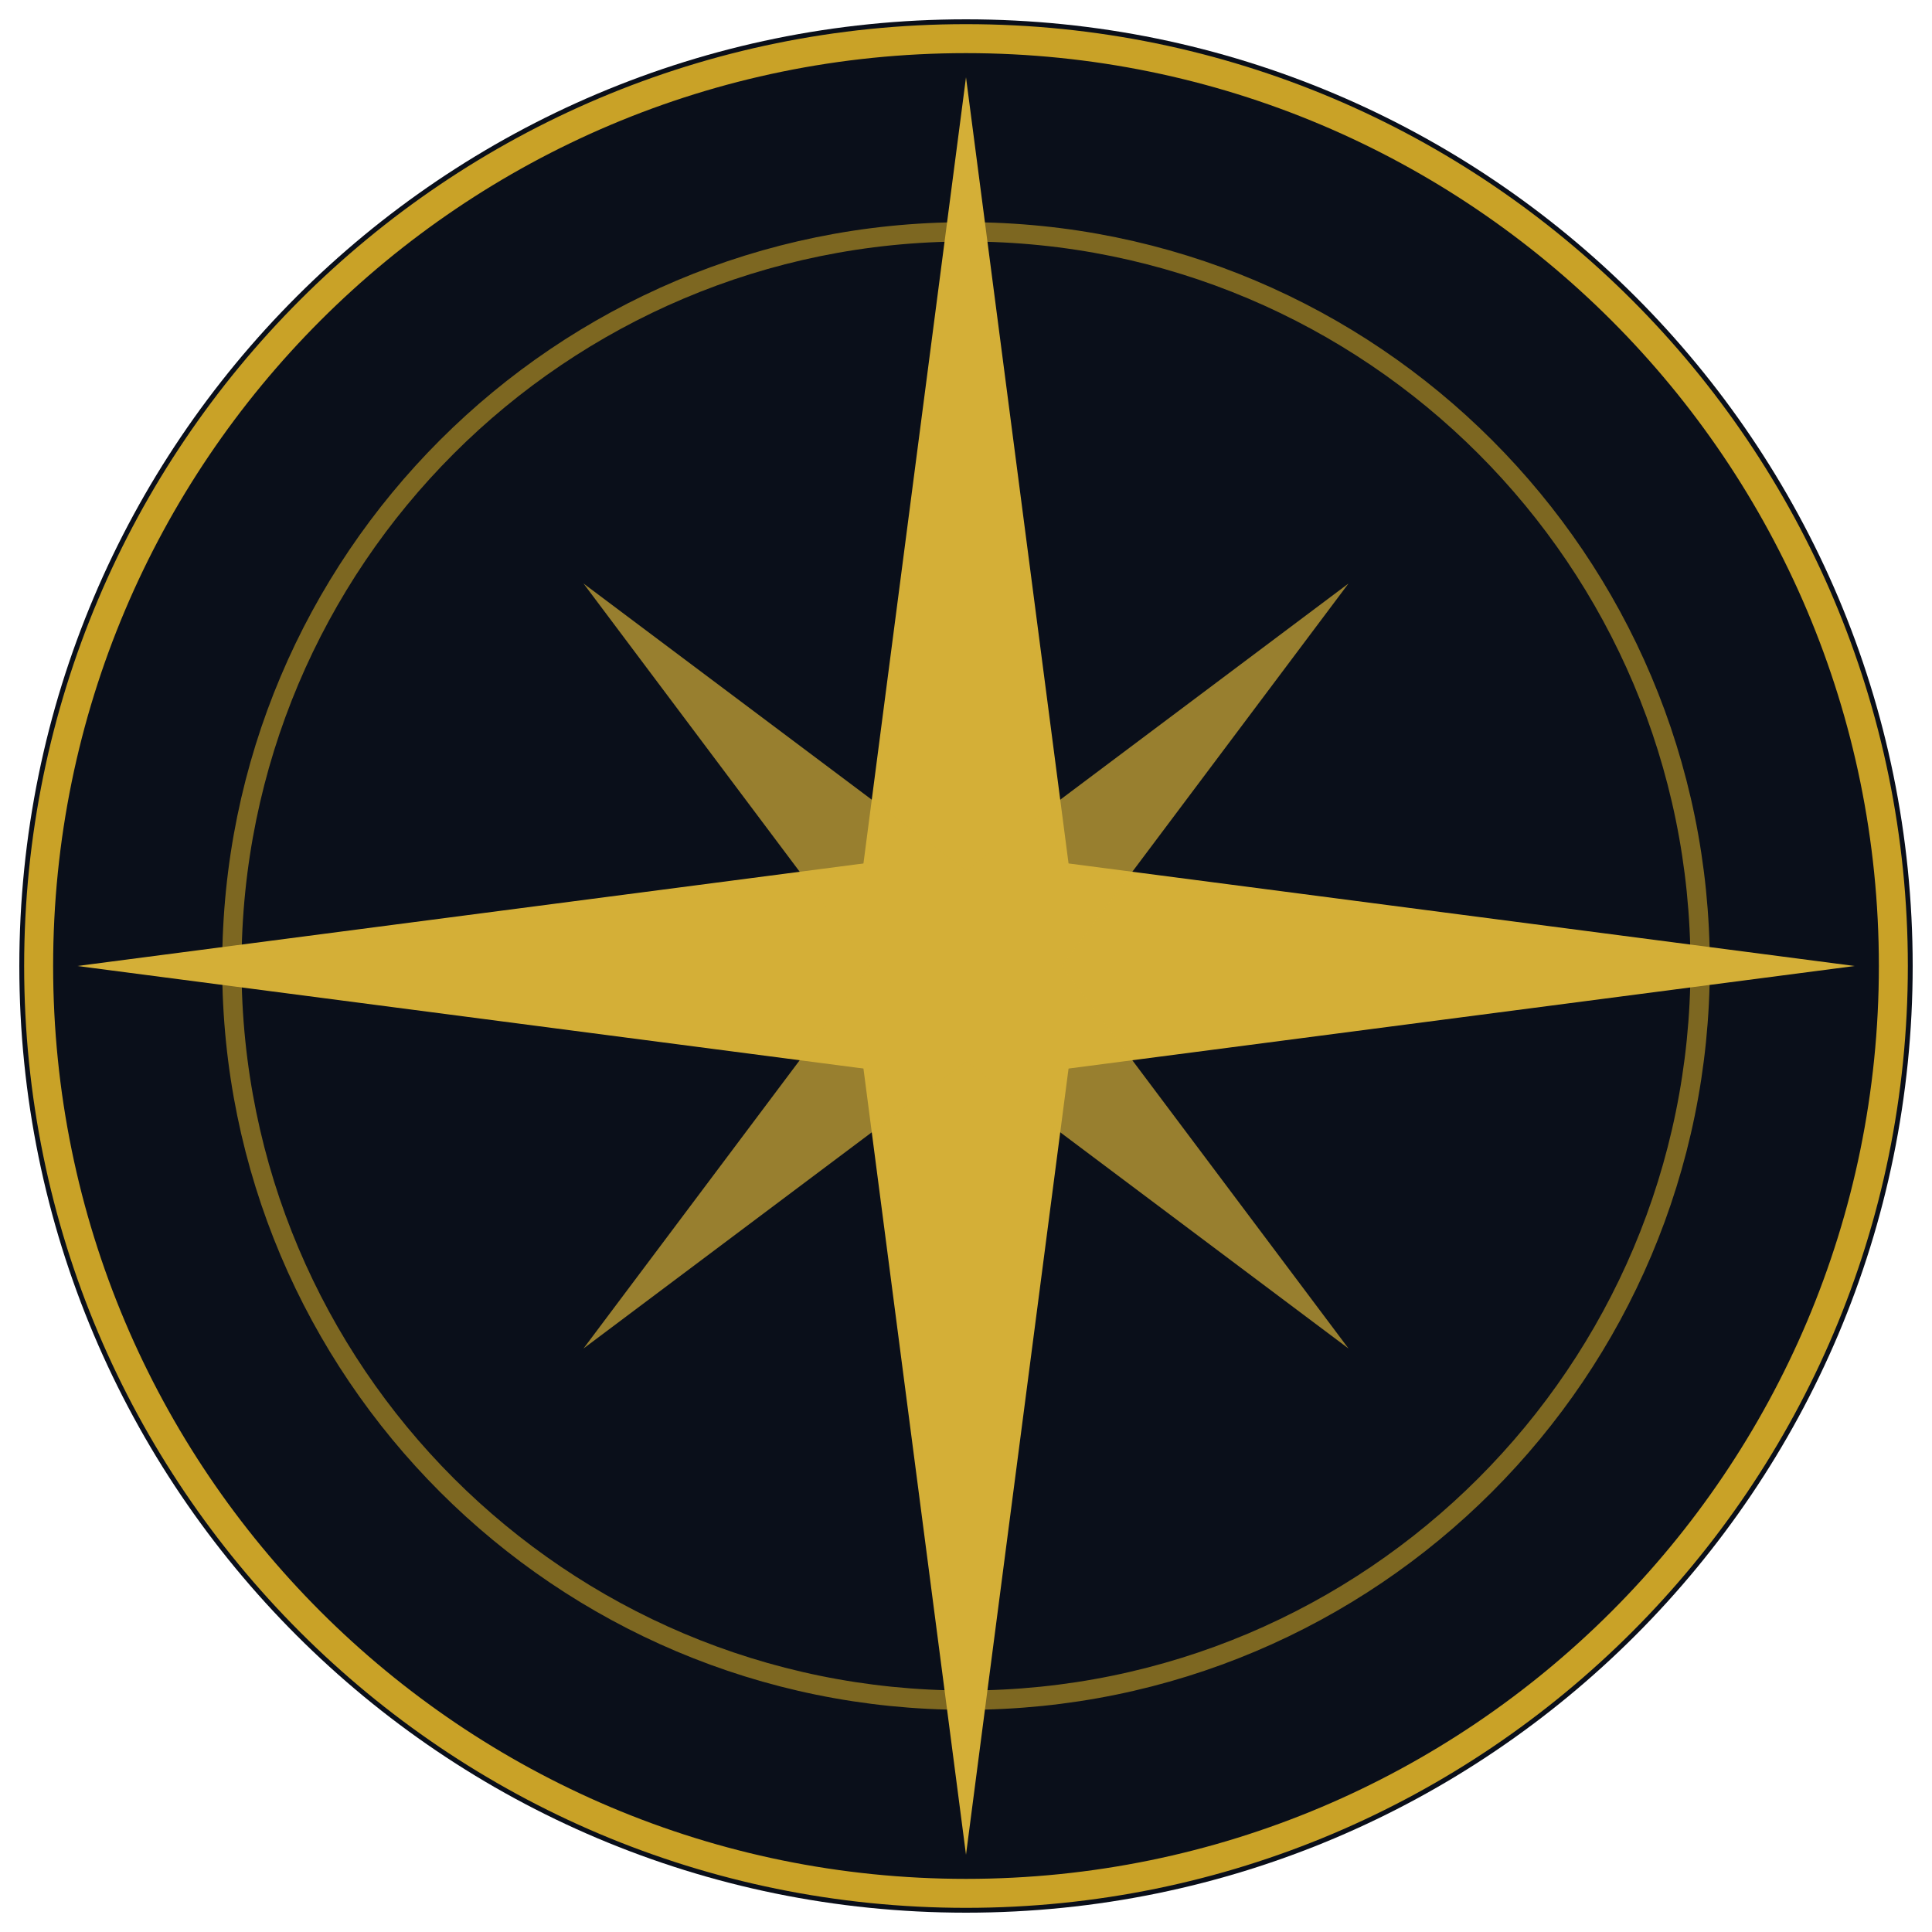
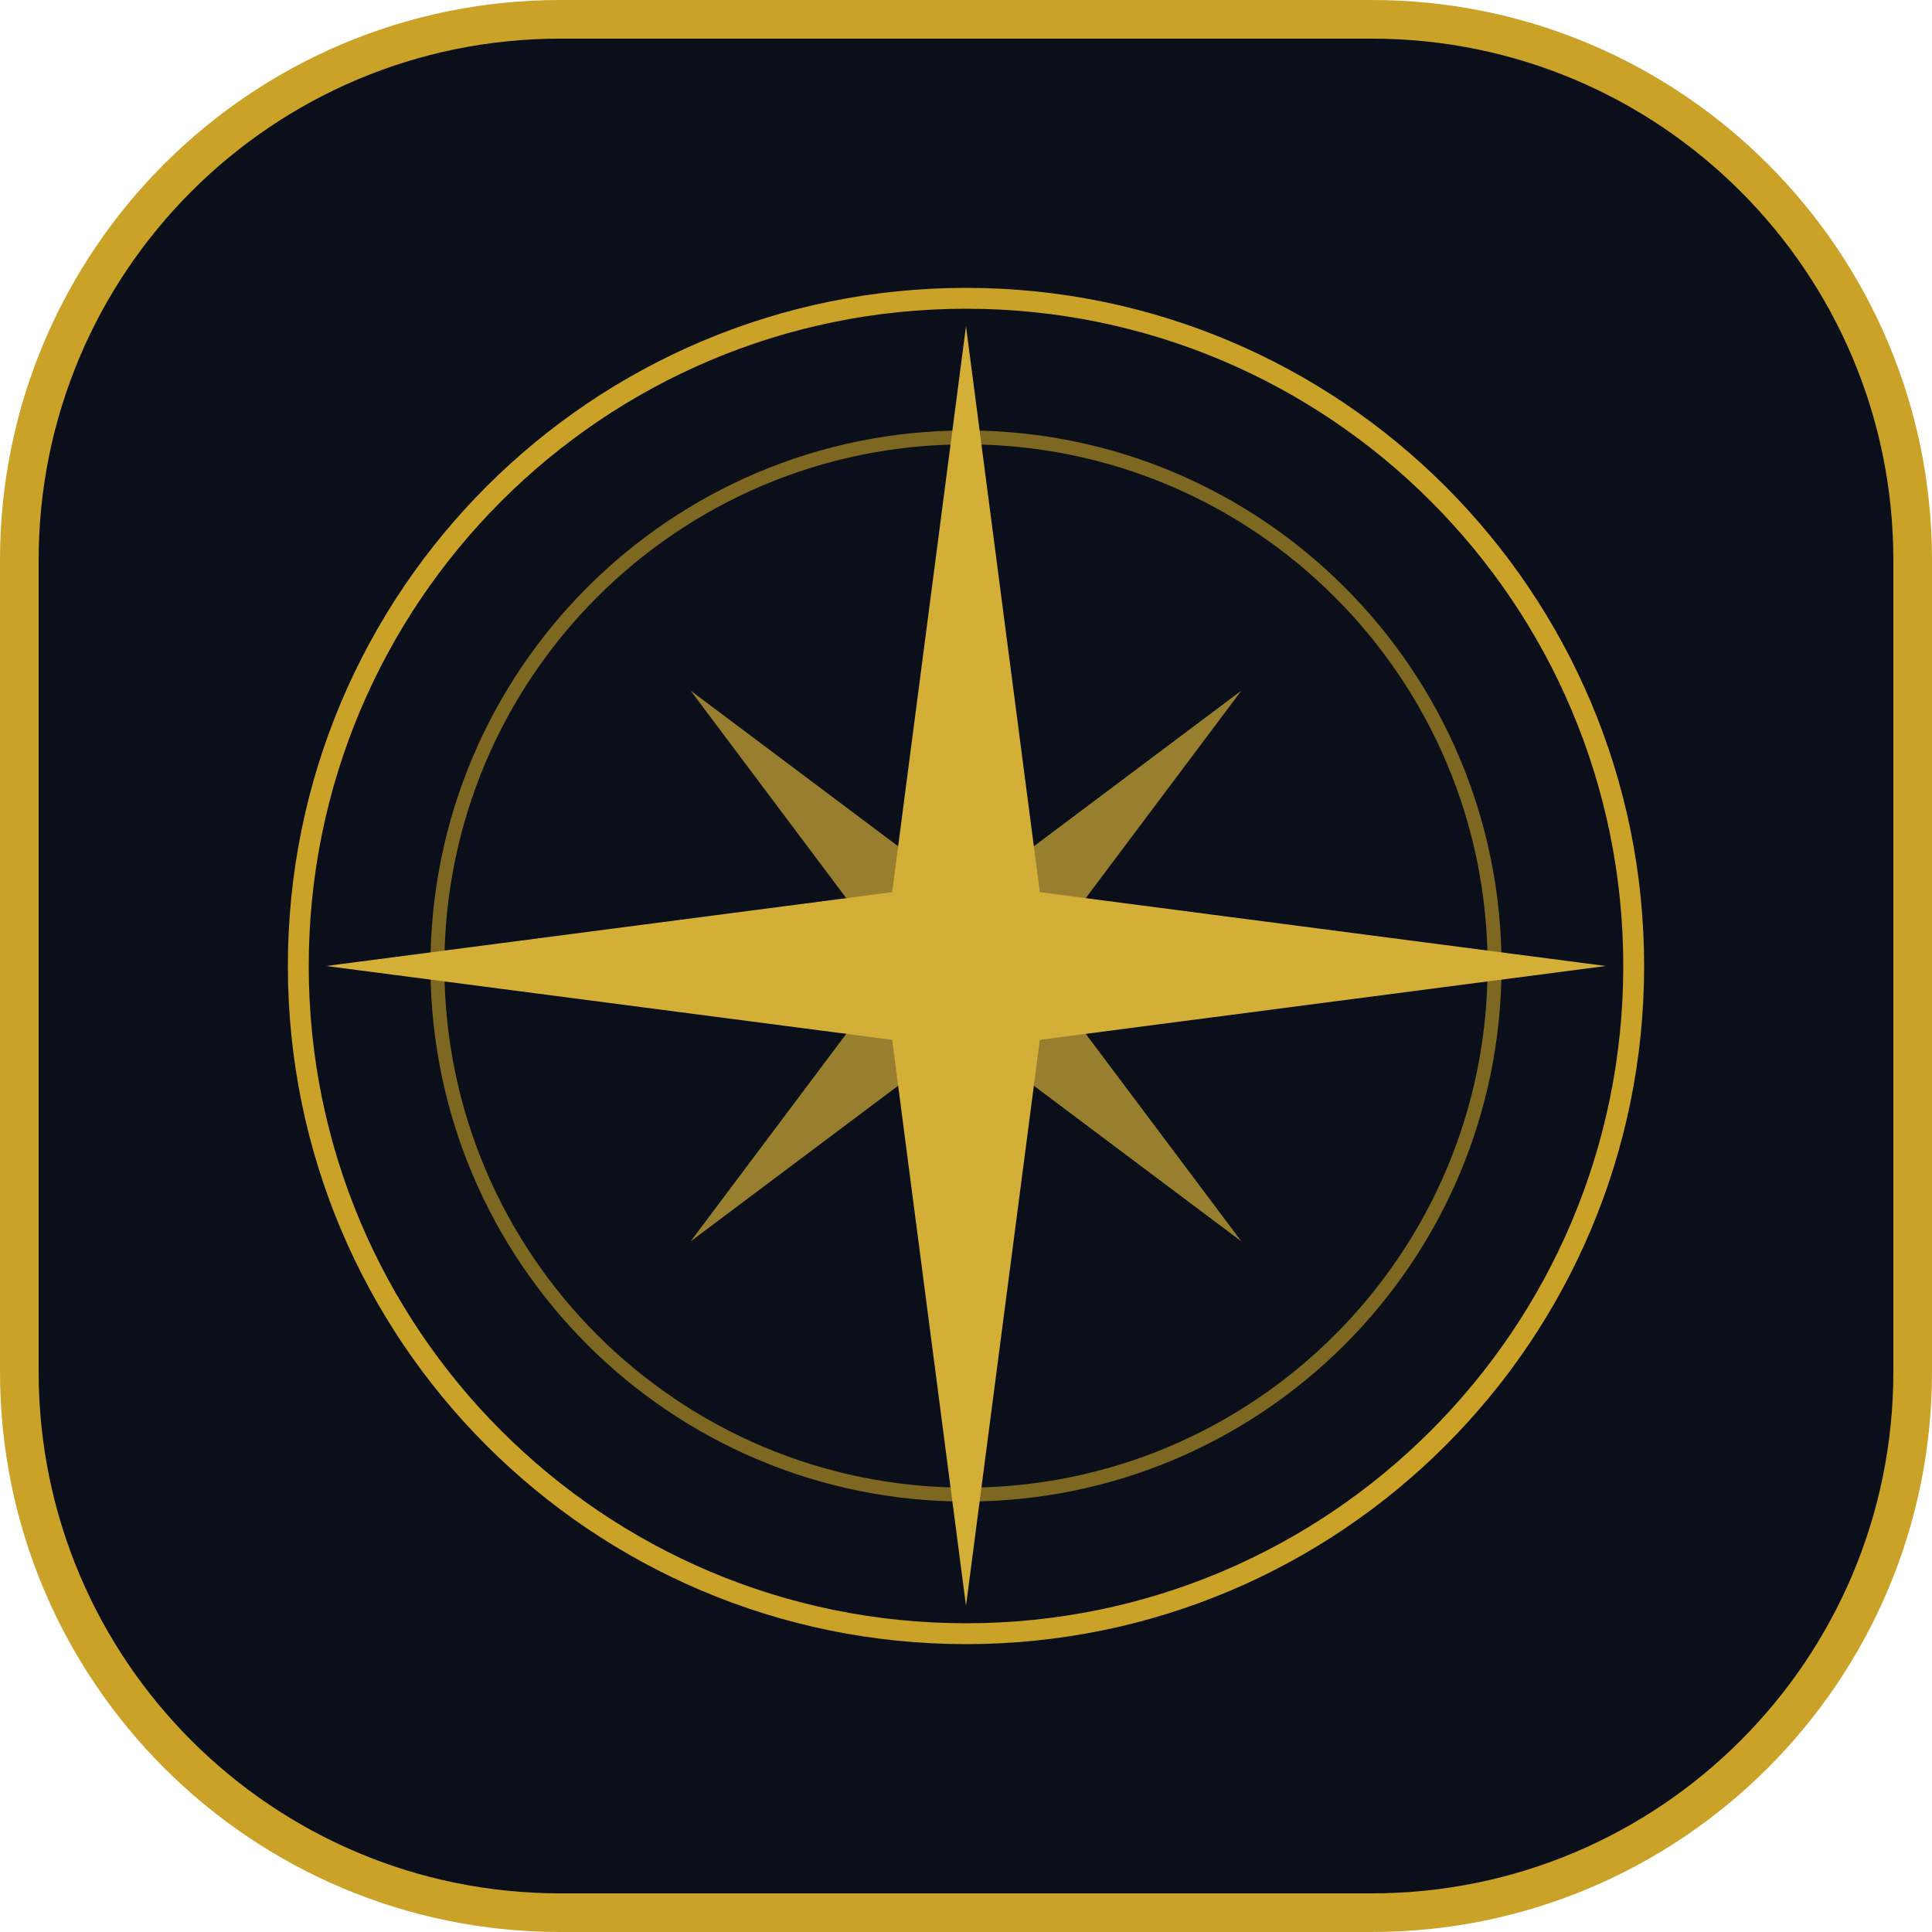
<svg xmlns="http://www.w3.org/2000/svg" viewBox="0 0 100 100">
-   <circle cx="50" cy="50" r="49" fill="#0a0f1a" />
-   <circle cx="50" cy="50" r="48" fill="none" stroke="#c9a227" stroke-width="1.5" />
-   <circle cx="50" cy="50" r="38" fill="none" stroke="#c9a227" stroke-width="1" opacity="0.6" />
-   <g fill="#d4af37">
-     <polygon points="50,4 44,50 56,50" />
-     <polygon points="50,4 44,50 56,50" transform="rotate(90 50 50)" />
-     <polygon points="50,4 44,50 56,50" transform="rotate(180 50 50)" />
-     <polygon points="50,4 44,50 56,50" transform="rotate(270 50 50)" />
+   <rect x="1" y="1" width="98" height="98" rx="28" fill="#0a0f1a" stroke="#c9a227" stroke-width="2" />
+   <g transform="translate(14 14) scale(0.72)">
+     <circle cx="50" cy="50" r="48" fill="none" stroke="#c9a227" stroke-width="1.5" />
+     <circle cx="50" cy="50" r="38" fill="none" stroke="#c9a227" stroke-width="1" opacity="0.6" />
+     <g fill="#d4af37">
+       <polygon points="50,4 44,50 56,50" />
+       <polygon points="50,4 44,50 56,50" transform="rotate(90 50 50)" />
+       <polygon points="50,4 44,50 56,50" transform="rotate(180 50 50)" />
+       <polygon points="50,4 44,50 56,50" transform="rotate(270 50 50)" />
+     </g>
+     <g fill="#d4af37" opacity="0.7">
+       <polygon points="50,22 46,50 54,50" transform="rotate(45 50 50)" />
+       <polygon points="50,22 46,50 54,50" transform="rotate(135 50 50)" />
+       <polygon points="50,22 46,50 54,50" transform="rotate(225 50 50)" />
+       <polygon points="50,22 46,50 54,50" transform="rotate(315 50 50)" />
+     </g>
+     <circle cx="50" cy="50" r="4" fill="#d4af37" />
  </g>
-   <g fill="#d4af37" opacity="0.7">
-     <polygon points="50,22 46,50 54,50" transform="rotate(45 50 50)" />
-     <polygon points="50,22 46,50 54,50" transform="rotate(135 50 50)" />
-     <polygon points="50,22 46,50 54,50" transform="rotate(225 50 50)" />
-     <polygon points="50,22 46,50 54,50" transform="rotate(315 50 50)" />
-   </g>
-   <circle cx="50" cy="50" r="4" fill="#d4af37" />
</svg>
